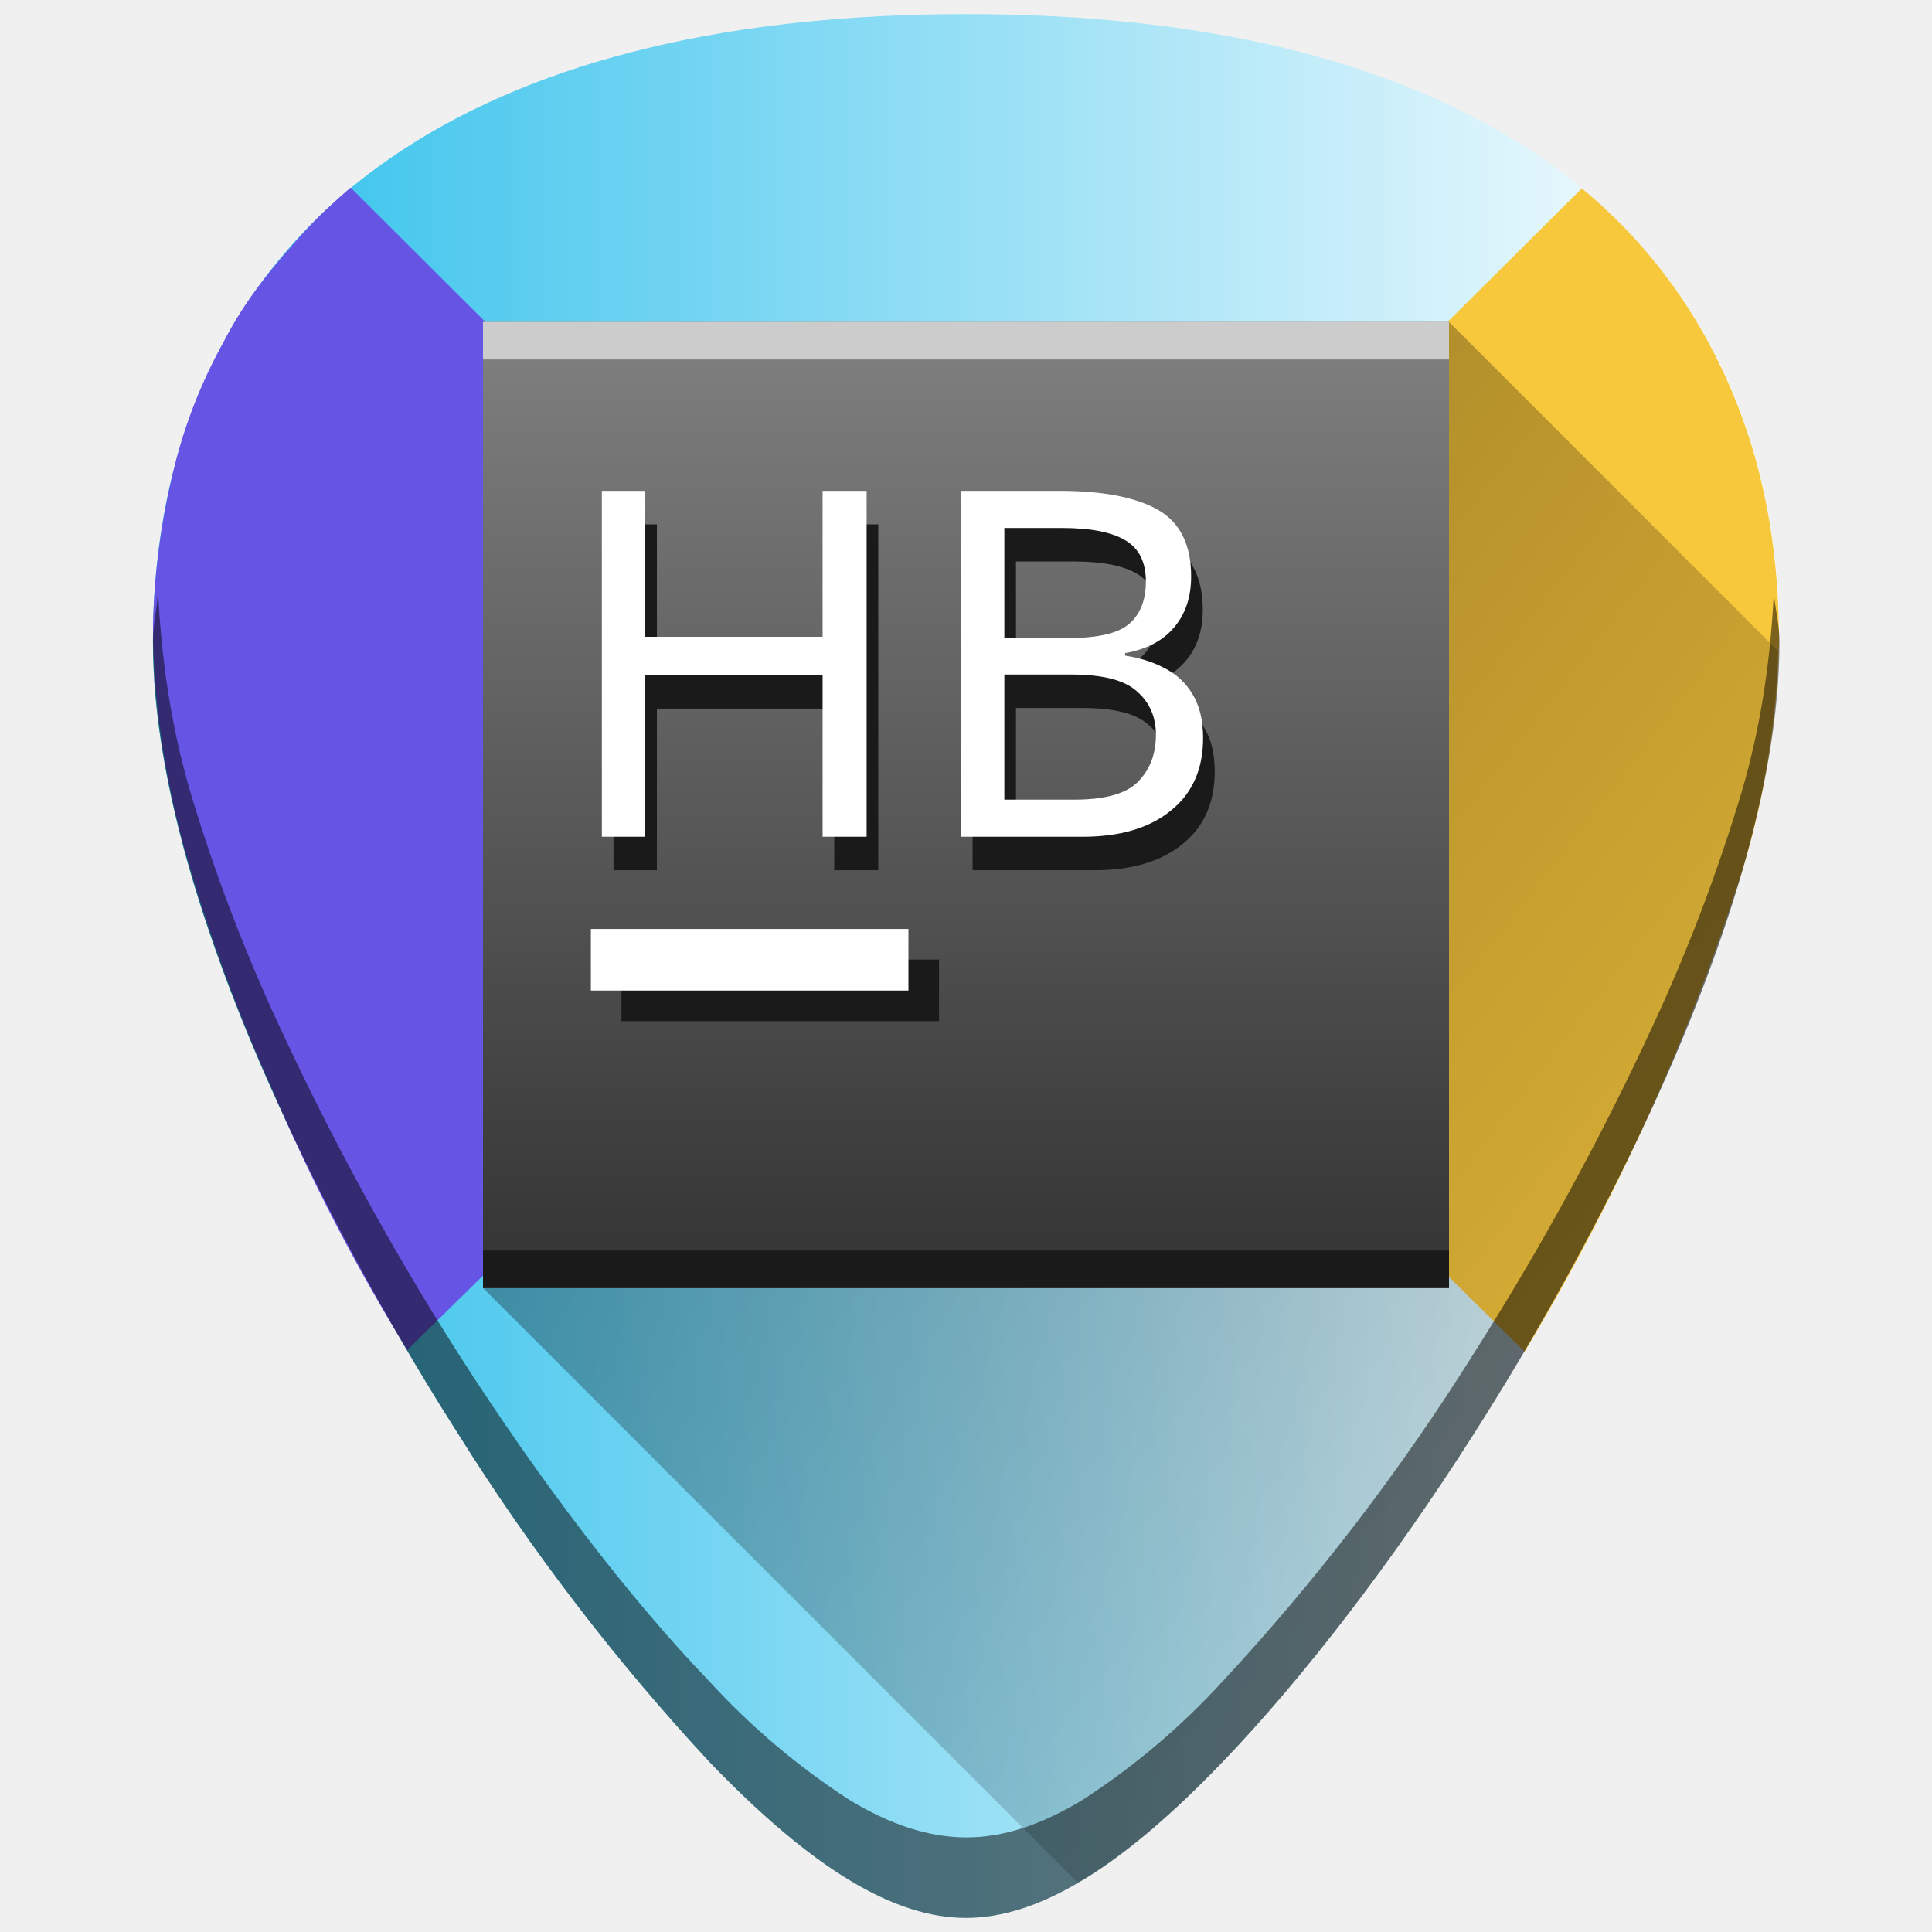
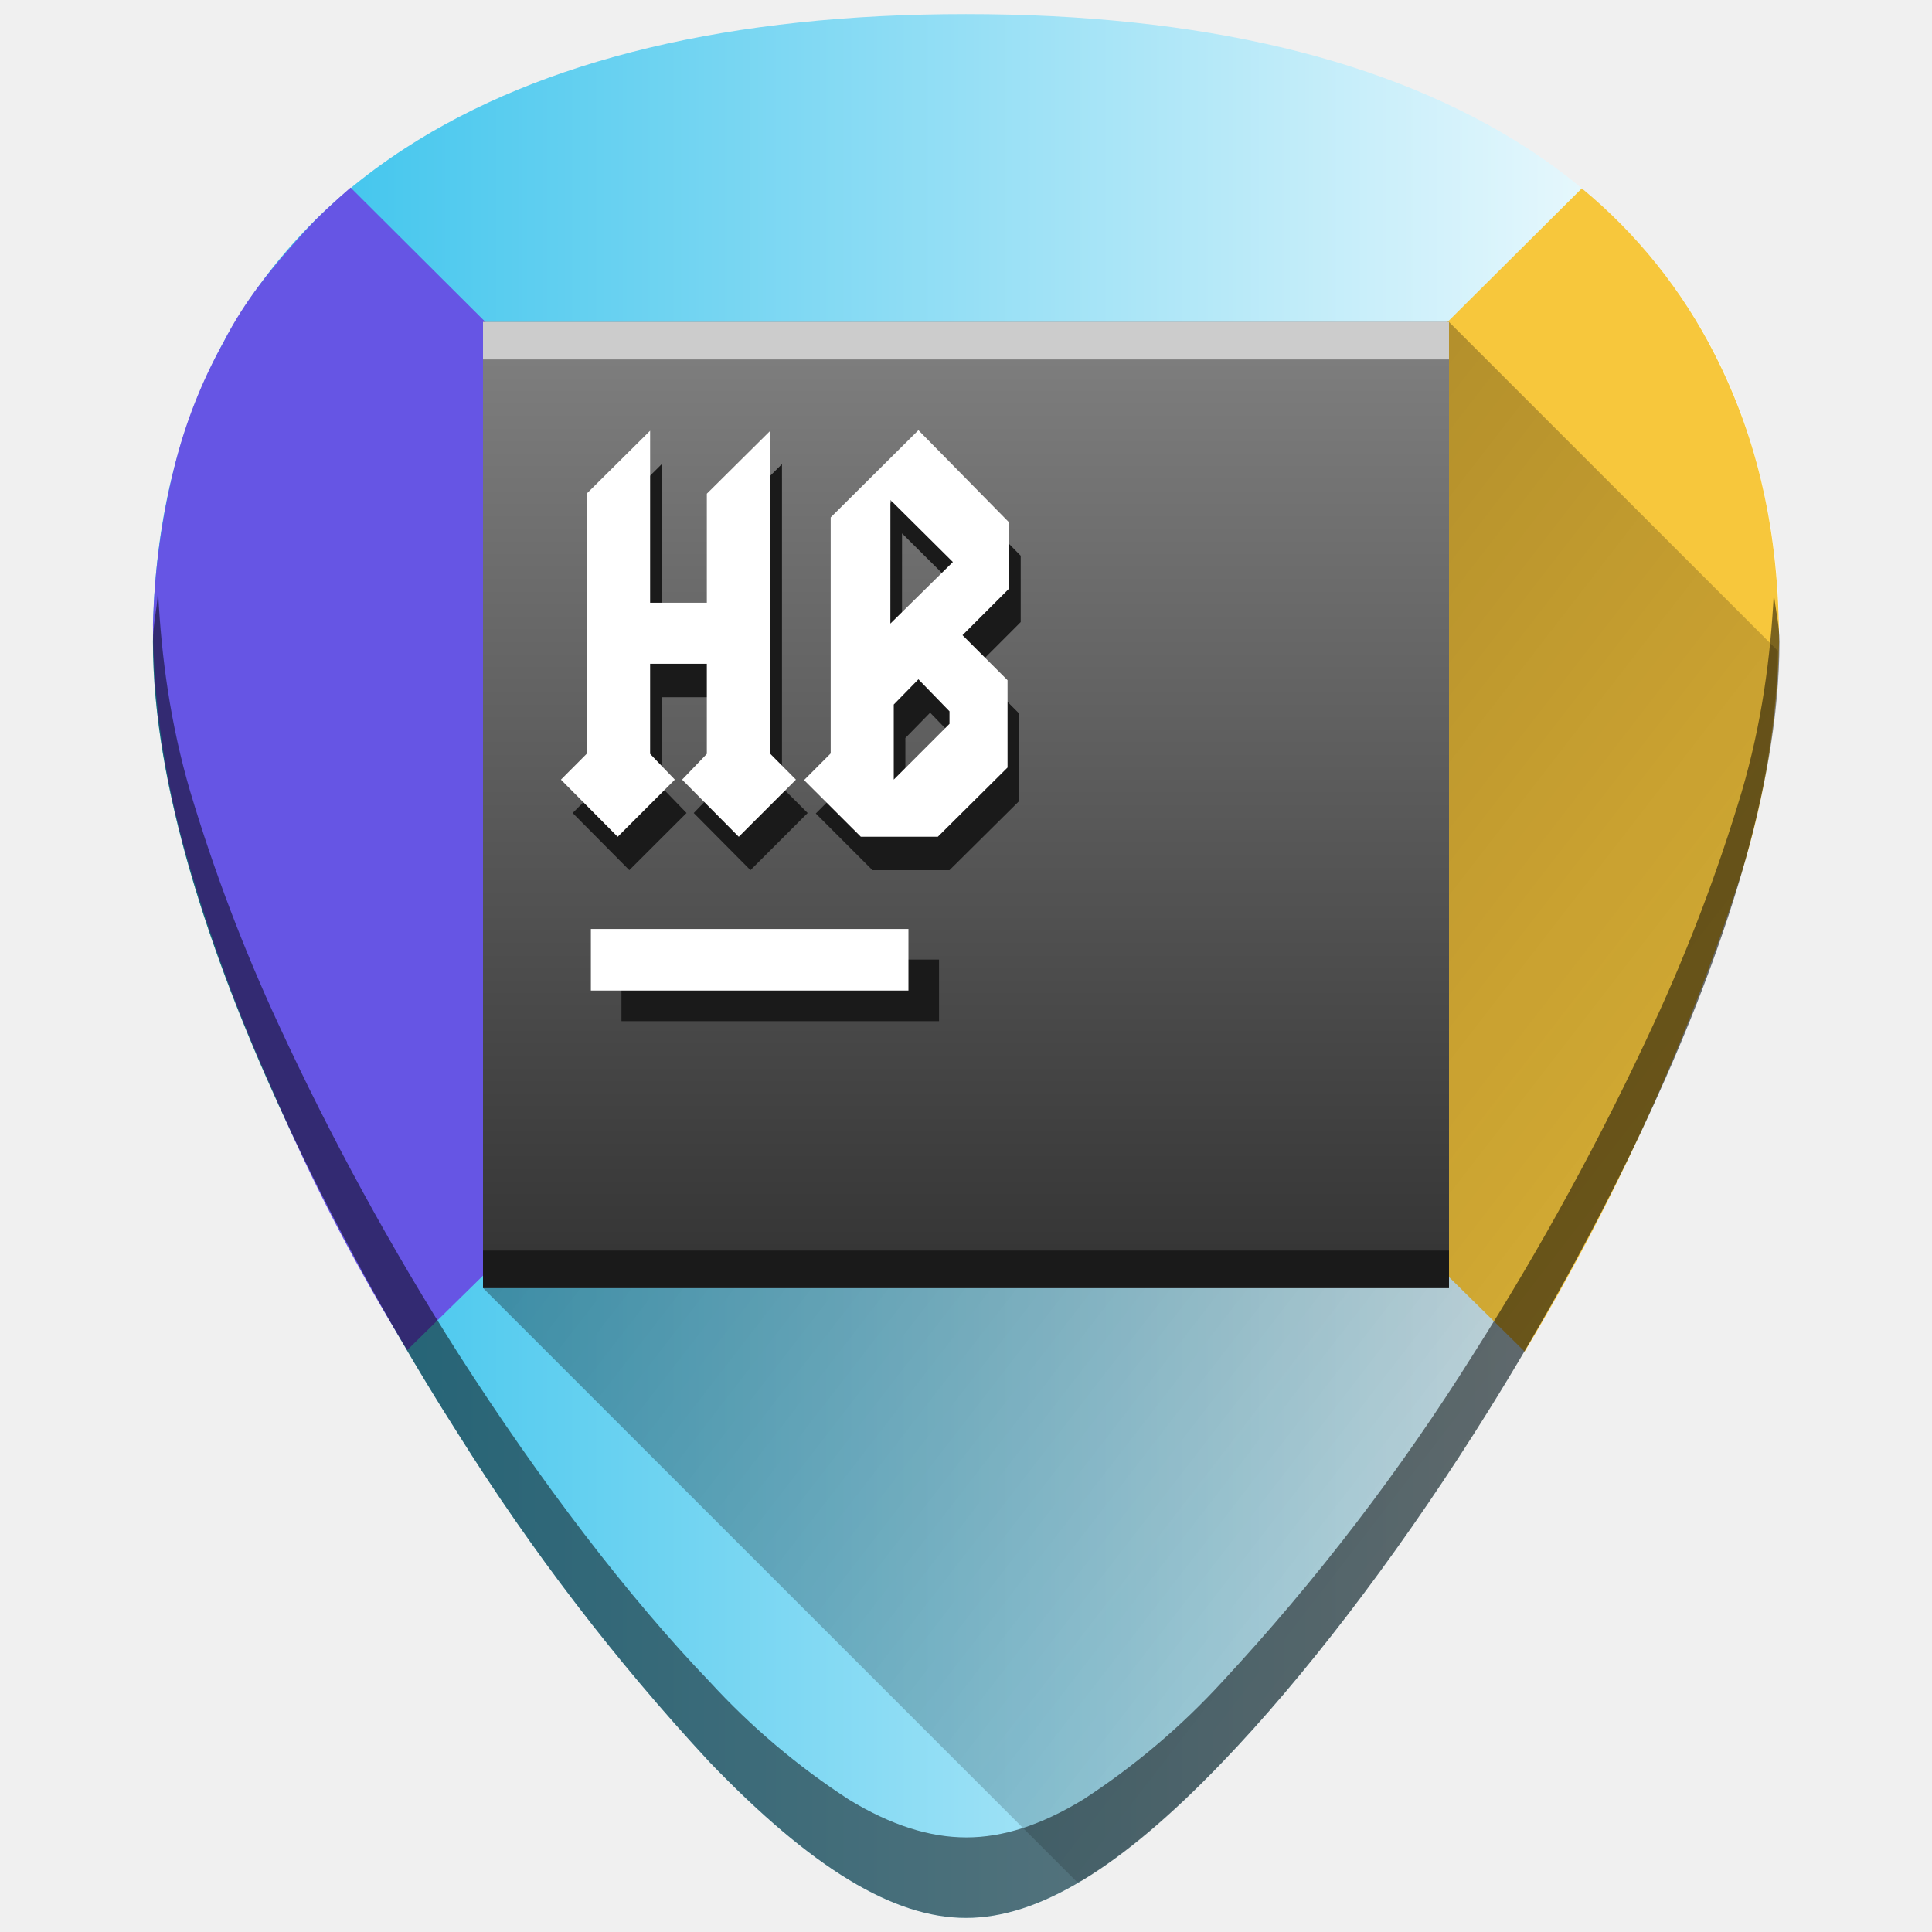
<svg xmlns="http://www.w3.org/2000/svg" xmlns:xlink="http://www.w3.org/1999/xlink" width="48" height="48" version="1">
  <defs>
    <linearGradient id="c">
      <stop offset="0" stop-color="#2cbfeb" />
      <stop offset="1" stop-color="#fff" />
    </linearGradient>
    <linearGradient xlink:href="#a" id="e" gradientUnits="userSpaceOnUse" x1="2.76" y1="4.02" x2="53.62" y2="43.36" />
    <linearGradient id="a">
      <stop offset="0" stop-color="#040000" />
      <stop offset="1" stop-opacity="0" />
    </linearGradient>
    <linearGradient xlink:href="#b" id="f" x1="12" y1="8" x2="12" y2="32" gradientUnits="userSpaceOnUse" gradientTransform="matrix(1 0 0 -1 0 40)" />
    <linearGradient id="b">
      <stop offset="0" stop-color="#333" />
      <stop offset="1" stop-color="gray" />
    </linearGradient>
    <linearGradient xlink:href="#c" id="d" x1="3.8" y1="24" x2="44.21" y2="24" gradientUnits="userSpaceOnUse" />
  </defs>
  <path d="M24 .35c-5.83 0-10.52 1.12-13.93 3.33-4.1 2.65-6.27 6.9-6.27 12.27 0 7.23 5.8 16.89 7.58 19.67a54.47 54.47 0 0 0 6.25 8.16c2.54 2.64 4.57 3.87 6.37 3.87 1.8 0 3.83-1.23 6.37-3.87 2-2.08 4.22-4.97 6.25-8.16 1.78-2.78 7.59-12.44 7.59-19.67 0-5.37-2.17-9.61-6.27-12.27C34.52 1.47 29.84.35 24 .35z" fill="url(#d)" />
  <path d="M8.71 4.66c-.4.35-.8.71-1.15 1.1-.78.86-1.48 1.7-2 2.73a12.5 12.5 0 0 0-1.23 3.12 18.2 18.2 0 0 0-.53 3.9c0 1.8.28 3.84.85 5.8a42 42 0 0 0 2.1 5.72 47.66 47.66 0 0 0 3.37 6.51L24 19.9z" fill="#6655e4" />
  <path d="M37.88 33.58a56.18 56.18 0 0 0 5.39-11.9 21 21 0 0 0 .93-5.73c0-1.34-.13-2.62-.4-3.81a14.09 14.09 0 0 0-1.2-3.34 12.9 12.9 0 0 0-3.3-4.12L24 19.9z" fill="#f7c73c" />
  <path d="M3.92 14.74c-.02.4-.12.78-.12 1.2 0 7.24 5.8 16.9 7.58 19.68a54.47 54.47 0 0 0 6.25 8.16c2.54 2.64 4.57 3.87 6.37 3.87 1.8 0 3.83-1.23 6.37-3.87 2-2.08 4.22-4.97 6.25-8.16 1.78-2.78 7.59-12.44 7.59-19.67 0-.43-.1-.8-.14-1.21-.08 1.59-.3 3.24-.8 4.94a43.17 43.17 0 0 1-2.19 5.77 69.67 69.67 0 0 1-4.46 8.17 54.47 54.47 0 0 1-6.25 8.16 18 18 0 0 1-3.46 2.93c-1.05.64-2 .94-2.9.94-.91 0-1.87-.3-2.92-.94a18 18 0 0 1-3.46-2.93c-2-2.08-4.21-4.97-6.25-8.16a69.4 69.4 0 0 1-4.46-8.17 43.04 43.04 0 0 1-2.19-5.77c-.5-1.7-.72-3.35-.8-4.94z" opacity=".5" />
  <path d="M26.76 46.76c.05-.03.1-.02.15-.05 1.05-.64 2.2-1.6 3.46-2.93 2-2.08 4.22-4.97 6.25-8.16a69.4 69.4 0 0 0 4.46-8.17c.84-1.83 1.62-3.8 2.19-5.77.55-1.89.87-3.76.9-5.51L36 8 12 32z" opacity=".5" fill="url(#e)" />
  <path d="M12 32V8h24v24z" fill="url(#f)" />
  <rect width="7.89" height="1.53" x="15.44" y="23.84" rx="0" ry="0" fill="#1a1a1a" />
  <rect width="7.89" height="1.53" x="14.68" y="23.08" rx="0" ry="0" fill="#fff" />
  <path d="M12 8h24v.93H12z" fill="#ccc" />
  <path d="M12 31.07h24V32H12z" fill="#1a1a1a" />
-   <text style="line-height:1.25;-inkscape-font-specification:squealer" x="14.07" y="21.62" font-weight="400" font-size="12.04" letter-spacing="0" word-spacing="0" font-family="squealer" fill="#1a1a1a" stroke-width=".9">
-     <tspan x="14.07" y="21.62">HB</tspan>
-   </text>
-   <text style="line-height:1.25;-inkscape-font-specification:squealer" x="13.78" y="20.79" font-weight="400" font-size="12.04" letter-spacing="0" word-spacing="0" font-family="squealer" fill="#fff" stroke-width=".9">
-     <tspan x="13.78" y="20.79">HB</tspan>
-   </text>
+   <path style="line-height:1.25;-inkscape-font-specification:squealer" d="M23.11 11.518l-2.18 2.168v5.863l-.662.662 1.408 1.408h1.914l1.734-1.72V17.73l-1.119-1.119 1.154-1.156v-1.648zm-6.669.013l-1.576 1.565v6.465l-.638.638 1.408 1.42 1.422-1.42-.616-.638v-2.239h1.409v2.239l-.614.638 1.409 1.42 1.421-1.42-.638-.638v-8.03l-1.578 1.565v2.709H16.44zm5.97 1.721l1.552 1.541-1.553 1.53zm.698 4.455l.77.795v.312L22.494 20.2v-1.865z" font-weight="400" font-size="12.04" font-family="squealer" letter-spacing="0" word-spacing="0" fill="#1a1a1a" />
+   <path style="line-height:1.25;-inkscape-font-specification:squealer" d="M22.818 10.688l-2.18 2.167v5.864l-.661.662 1.41 1.408H23.3l1.732-1.72V16.9l-1.119-1.119 1.156-1.156v-1.648zm-6.666.013l-1.578 1.565v6.464l-.638.64 1.41 1.42 1.42-1.42-.614-.64v-2.238h1.409v2.238l-.614.64 1.408 1.42 1.42-1.42-.636-.64v-8.029l-1.578 1.565v2.709h-1.409zm5.97 1.72l1.552 1.542-1.553 1.53zm.696 4.456l.772.795v.312l-1.385 1.385v-1.865z" font-weight="400" font-size="12.04" font-family="squealer" letter-spacing="0" word-spacing="0" fill="#fff" />
</svg>
